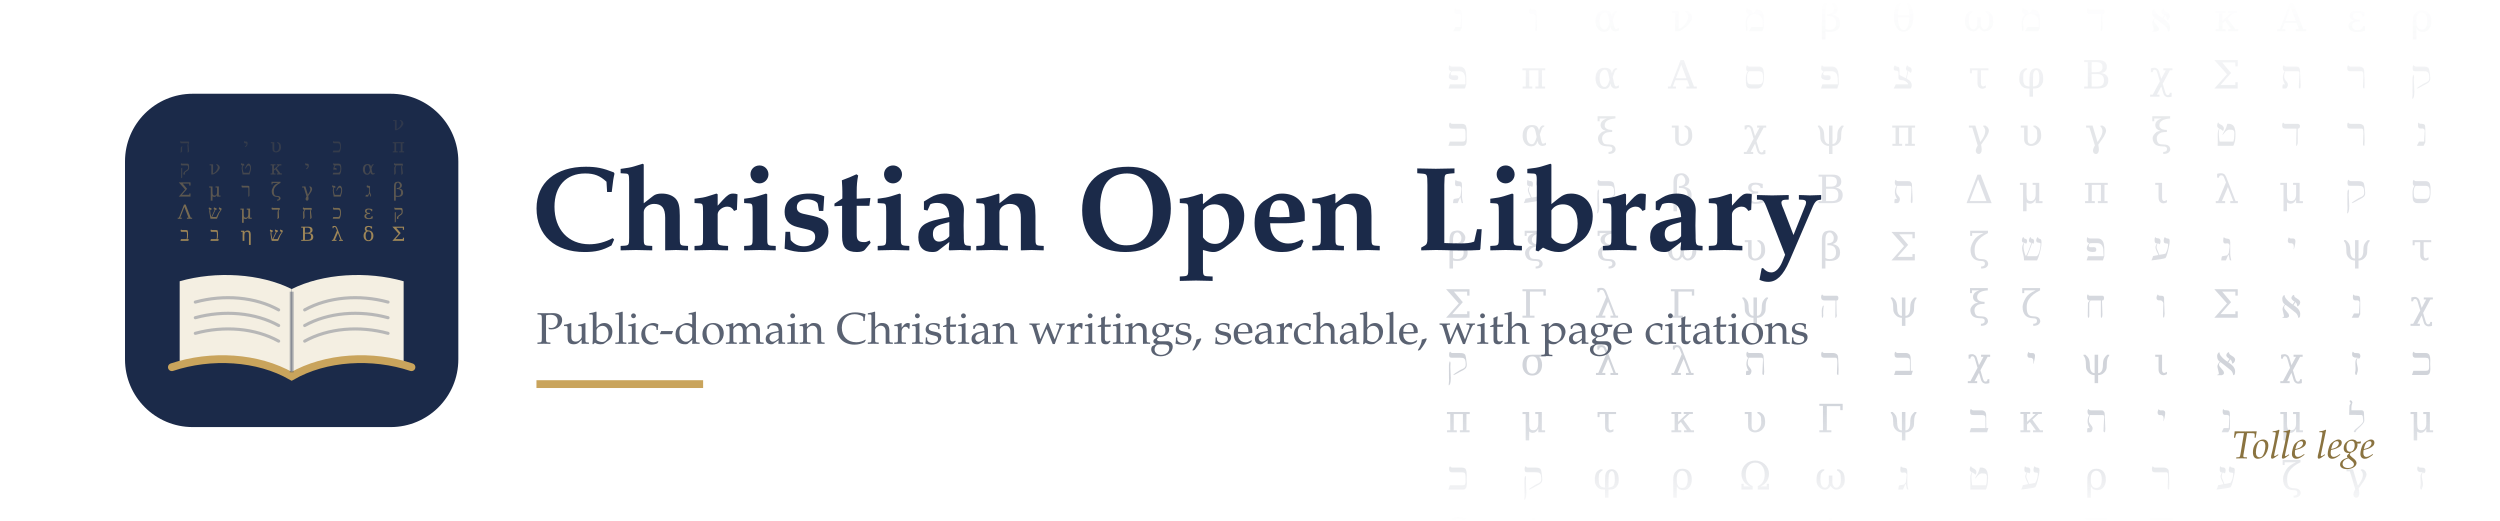
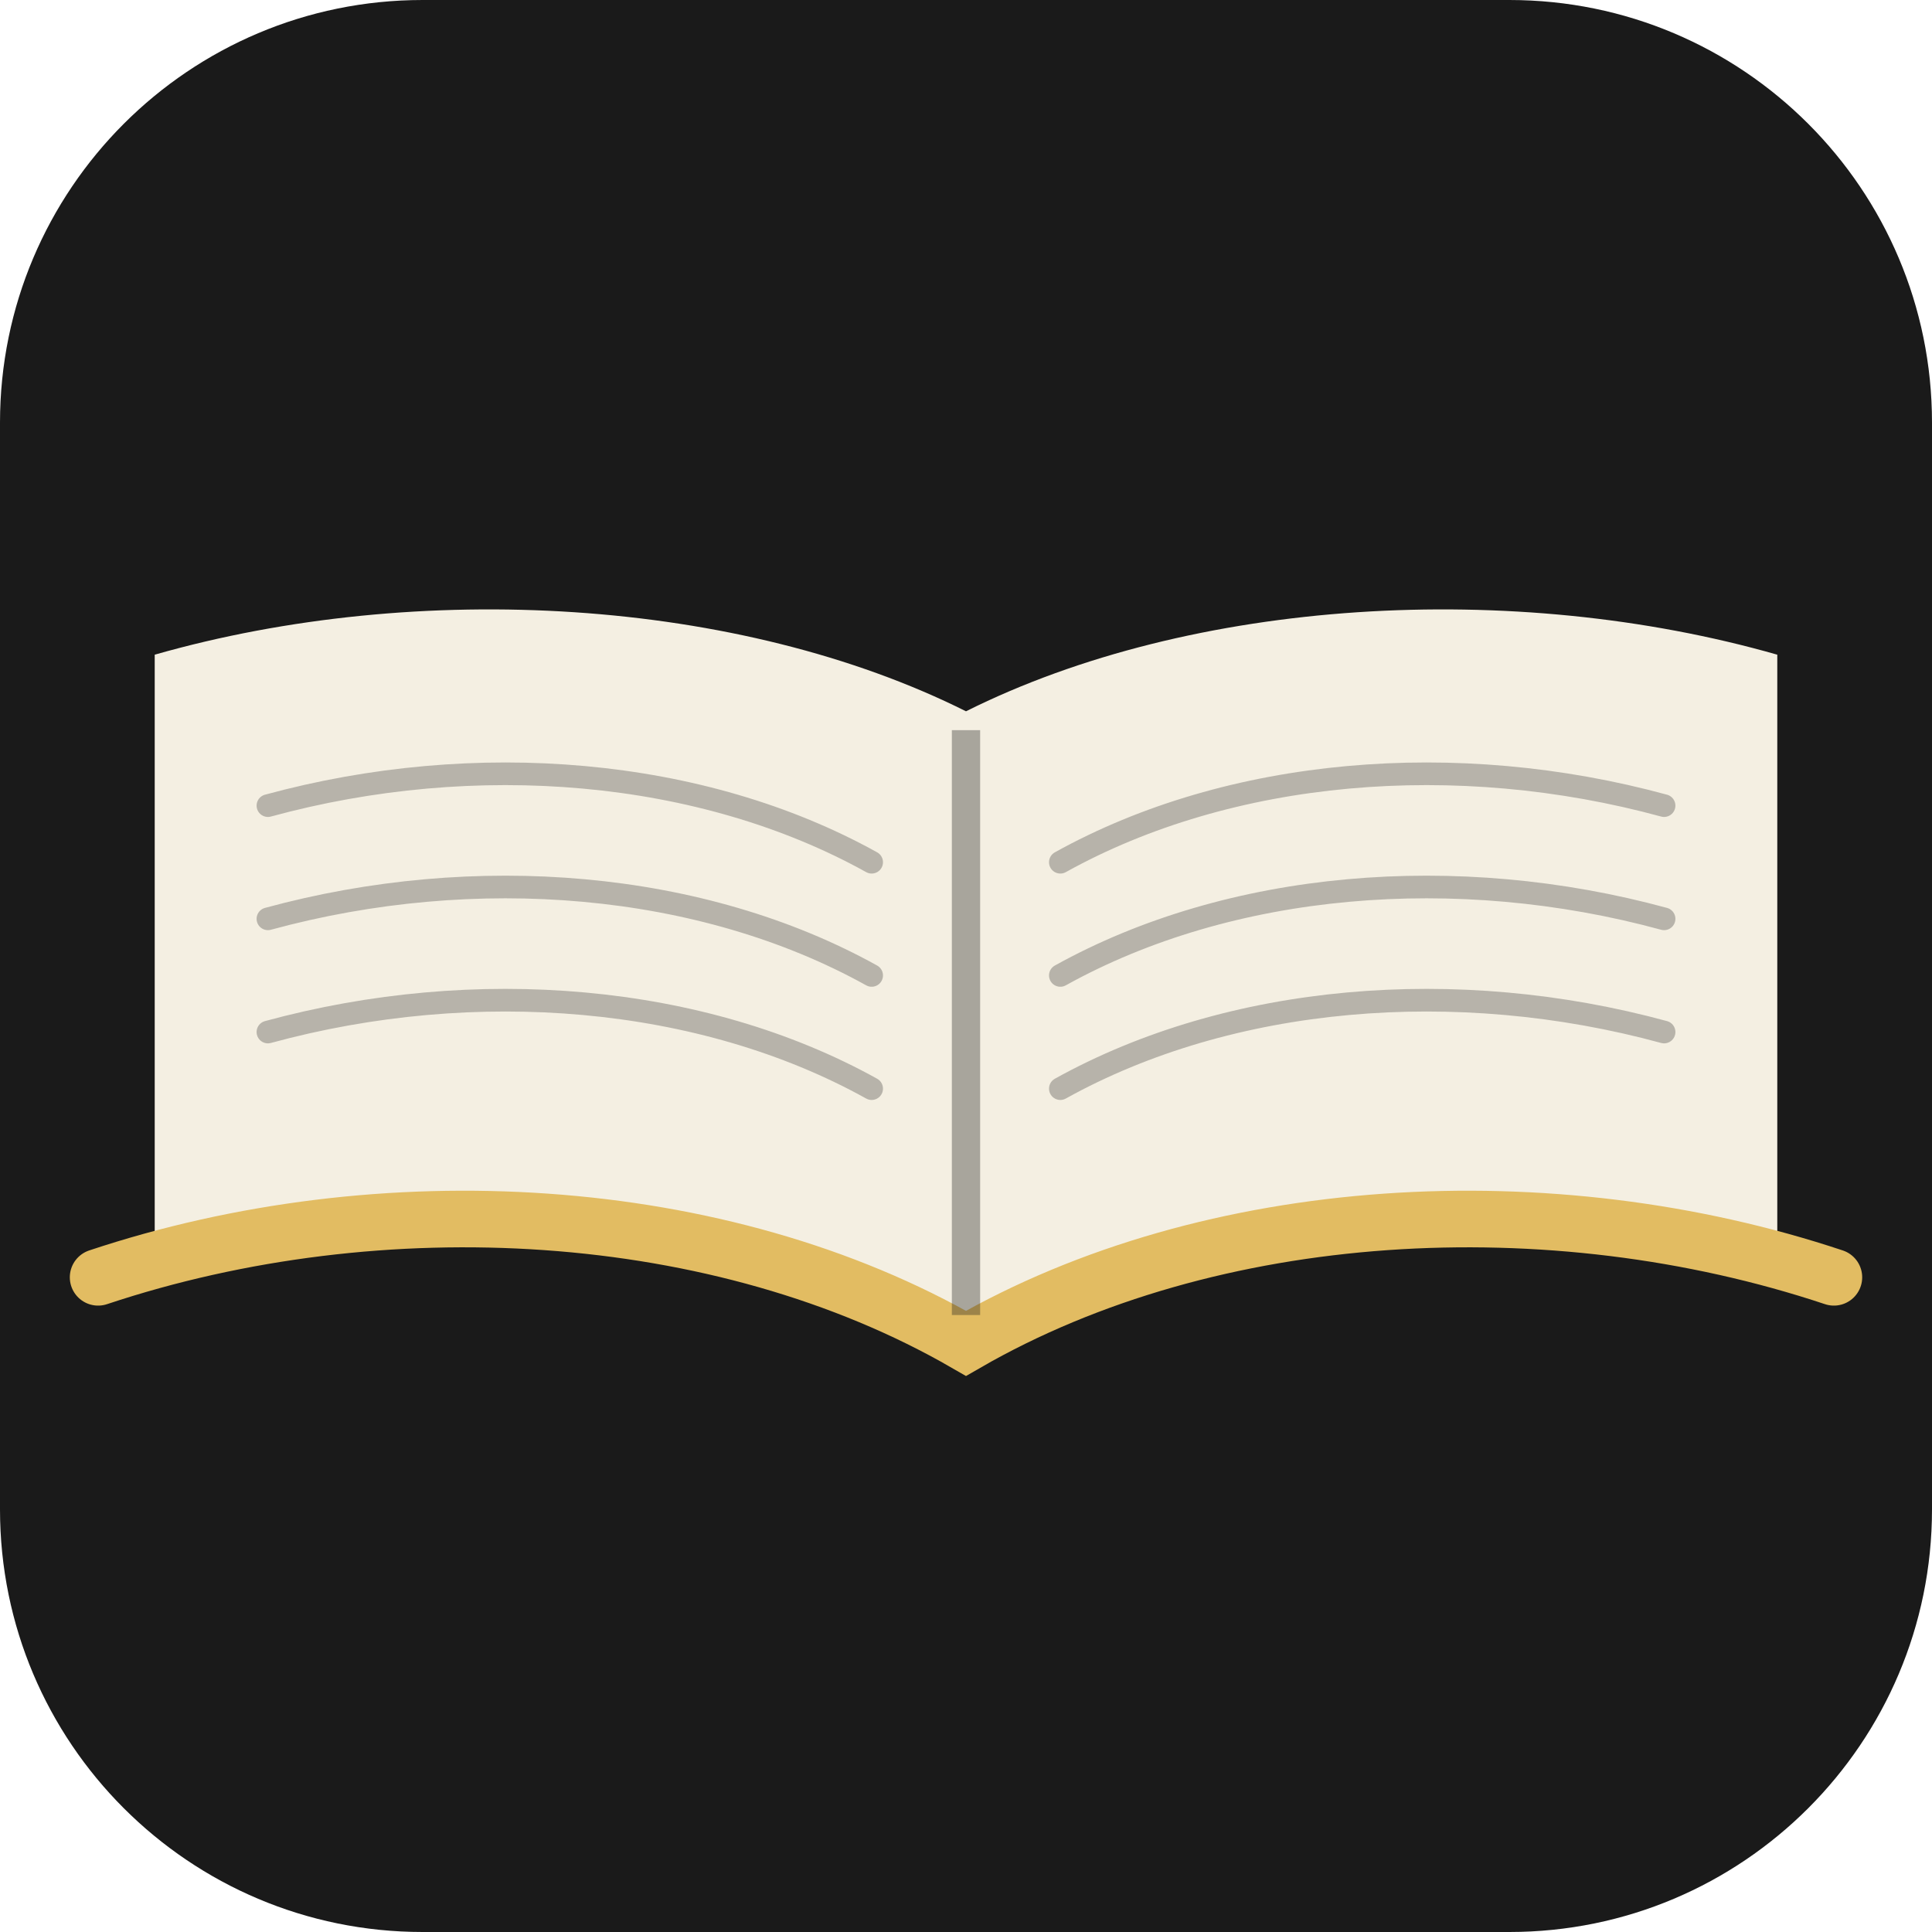
- <svg xmlns="http://www.w3.org/2000/svg" viewBox="0 0 960 200" width="960" height="200" role="img" aria-label="Christian Open Library">
-   <style>.c{animation-name:fall;animation-timing-function:linear;animation-iteration-count:infinite}@keyframes fall{from{transform:translateY(-60px)}to{transform:translateY(60px)}}@media (prefers-reduced-motion: reduce){.c{animation:none}}</style>
-   <defs>
-     <linearGradient id="fh" x1="0" y1="0" x2="1" y2="0">
-       <stop offset="0" stop-color="#000" />
-       <stop offset="0.35" stop-color="#fff" />
-       <stop offset="1" stop-color="#fff" />
-     </linearGradient>
-     <linearGradient id="fv" x1="0" y1="0" x2="0" y2="1">
-       <stop offset="0" stop-color="#000" />
-       <stop offset="0.25" stop-color="#fff" />
-       <stop offset="0.75" stop-color="#fff" />
-       <stop offset="1" stop-color="#000" />
-     </linearGradient>
-     <mask id="mh" maskUnits="userSpaceOnUse" x="0" y="0" width="960" height="200">
-       <rect width="960" height="200" fill="url(#fh)" />
-     </mask>
-     <mask id="mv" maskUnits="userSpaceOnUse" x="0" y="0" width="960" height="200">
-       <rect width="960" height="200" fill="url(#fv)" />
-     </mask>
-   </defs>
-   <g mask="url(#mh)">
-     <g mask="url(#mv)" font-family="'DejaVu Serif', Georgia, serif">
-       <g class="c" style="animation-duration:70s">
-         <text x="560" y="-76" font-size="15" fill="#1b2a49" fill-opacity="0.06" text-anchor="middle">ρ</text>
-         <text x="560" y="-54" font-size="15" fill="#1b2a49" fill-opacity="0.06" text-anchor="middle">פ</text>
-         <text x="560" y="-32" font-size="15" fill="#1b2a49" fill-opacity="0.07" text-anchor="middle">ψ</text>
-         <text x="560" y="-10" font-size="15" fill="#1b2a49" fill-opacity="0.08" text-anchor="middle">ר</text>
-         <text x="560" y="12" font-size="15" fill="#1b2a49" fill-opacity="0.09" text-anchor="middle">נ</text>
-         <text x="560" y="34" font-size="15" fill="#1b2a49" fill-opacity="0.11" text-anchor="middle">פ</text>
-         <text x="560" y="56" font-size="15" fill="#1b2a49" fill-opacity="0.12" text-anchor="middle">כ</text>
-         <text x="560" y="78" font-size="15" fill="#1b2a49" fill-opacity="0.14" text-anchor="middle">ג</text>
-         <text x="560" y="100" font-size="15" fill="#1b2a49" fill-opacity="0.16" text-anchor="middle">β</text>
-         <text x="560" y="122" font-size="15" fill="#1b2a49" fill-opacity="0.18" text-anchor="middle">Σ</text>
-         <text x="560" y="144" font-size="15" fill="#1b2a49" fill-opacity="0.20" text-anchor="middle">ק</text>
-         <text x="560" y="166" font-size="15" fill="#1b2a49" fill-opacity="0.22" text-anchor="middle">π</text>
-         <text x="560" y="188" font-size="15" fill="#1b2a49" fill-opacity="0.25" text-anchor="middle">כ</text>
-         <text x="560" y="210" font-size="15" fill="#1b2a49" fill-opacity="0.27" text-anchor="middle">δ</text>
-         <text x="560" y="232" font-size="15" fill="#1b2a49" fill-opacity="0.30" text-anchor="middle">λ</text>
-         <text x="589" y="-120" font-size="15" fill="#1b2a49" fill-opacity="0.05" text-anchor="middle">ω</text>
-         <text x="589" y="-98" font-size="15" fill="#1b2a49" fill-opacity="0.05" text-anchor="middle">Ω</text>
-         <text x="589" y="-76" font-size="15" fill="#1b2a49" fill-opacity="0.06" text-anchor="middle">π</text>
-         <text x="589" y="-54" font-size="15" fill="#1b2a49" fill-opacity="0.06" text-anchor="middle">Α</text>
-         <text x="589" y="-32" font-size="15" fill="#1b2a49" fill-opacity="0.07" text-anchor="middle">ד</text>
-         <text x="589" y="-10" font-size="15" fill="#1b2a49" fill-opacity="0.08" text-anchor="middle">η</text>
-         <text x="589" y="12" font-size="15" fill="#1b2a49" fill-opacity="0.09" text-anchor="middle">ו</text>
-         <text x="589" y="34" font-size="15" fill="#1b2a49" fill-opacity="0.11" text-anchor="middle">π</text>
-         <text x="589" y="56" font-size="15" fill="#1b2a49" fill-opacity="0.12" text-anchor="middle">α</text>
-         <text x="589" y="78" font-size="15" fill="#1b2a49" fill-opacity="0.14" text-anchor="middle">ע</text>
-         <text x="589" y="100" font-size="15" fill="#1b2a49" fill-opacity="0.16" text-anchor="middle">ξ</text>
-         <text x="589" y="122" font-size="15" fill="#1b2a49" fill-opacity="0.18" text-anchor="middle">Γ</text>
-         <text x="589" y="144" font-size="15" fill="#1b2a49" fill-opacity="0.20" text-anchor="middle">σ</text>
-         <text x="589" y="166" font-size="15" fill="#1b2a49" fill-opacity="0.22" text-anchor="middle">μ</text>
-         <text x="589" y="188" font-size="15" fill="#1b2a49" fill-opacity="0.25" text-anchor="middle">ק</text>
-         <text x="589" y="210" font-size="15" fill="#1b2a49" fill-opacity="0.27" text-anchor="middle">Α</text>
-         <text x="589" y="232" font-size="15" fill="#1b2a49" fill-opacity="0.30" text-anchor="middle">λ</text>
-         <text x="617" y="-120" font-size="15" fill="#1b2a49" fill-opacity="0.05" text-anchor="middle">ι</text>
-         <text x="617" y="-98" font-size="15" fill="#1b2a49" fill-opacity="0.05" text-anchor="middle">ט</text>
-         <text x="617" y="-76" font-size="15" fill="#1b2a49" fill-opacity="0.06" text-anchor="middle">ט</text>
-         <text x="617" y="-54" font-size="15" fill="#1b2a49" fill-opacity="0.06" text-anchor="middle">Λ</text>
-         <text x="617" y="-32" font-size="15" fill="#1b2a49" fill-opacity="0.07" text-anchor="middle">ι</text>
-         <text x="617" y="-10" font-size="15" fill="#1b2a49" fill-opacity="0.08" text-anchor="middle">ι</text>
-         <text x="617" y="12" font-size="15" fill="#1b2a49" fill-opacity="0.09" text-anchor="middle">α</text>
-         <text x="617" y="34" font-size="15" fill="#1b2a49" fill-opacity="0.11" text-anchor="middle">α</text>
-         <text x="617" y="56" font-size="15" fill="#1b2a49" fill-opacity="0.12" text-anchor="middle">ξ</text>
-         <text x="617" y="78" font-size="15" fill="#1b2a49" fill-opacity="0.14" text-anchor="middle">ק</text>
-         <text x="617" y="100" font-size="15" fill="#1b2a49" fill-opacity="0.16" text-anchor="middle">ξ</text>
-         <text x="617" y="122" font-size="15" fill="#1b2a49" fill-opacity="0.18" text-anchor="middle">λ</text>
-         <text x="617" y="144" font-size="15" fill="#1b2a49" fill-opacity="0.20" text-anchor="middle">λ</text>
-         <text x="617" y="166" font-size="15" fill="#1b2a49" fill-opacity="0.22" text-anchor="middle">τ</text>
-         <text x="617" y="188" font-size="15" fill="#1b2a49" fill-opacity="0.25" text-anchor="middle">φ</text>
-         <text x="617" y="210" font-size="15" fill="#1b2a49" fill-opacity="0.27" text-anchor="middle">ν</text>
-         <text x="617" y="232" font-size="15" fill="#1b2a49" fill-opacity="0.30" text-anchor="middle">ד</text>
-         <text x="646" y="-76" font-size="15" fill="#1b2a49" fill-opacity="0.06" text-anchor="middle">י</text>
-         <text x="646" y="-54" font-size="15" fill="#1b2a49" fill-opacity="0.06" text-anchor="middle">ξ</text>
-         <text x="646" y="-32" font-size="15" fill="#1b2a49" fill-opacity="0.07" text-anchor="middle">μ</text>
-         <text x="646" y="-10" font-size="15" fill="#1b2a49" fill-opacity="0.08" text-anchor="middle">נ</text>
-         <text x="646" y="12" font-size="15" fill="#1b2a49" fill-opacity="0.09" text-anchor="middle">ν</text>
-         <text x="646" y="34" font-size="15" fill="#1b2a49" fill-opacity="0.11" text-anchor="middle">Α</text>
-         <text x="646" y="56" font-size="15" fill="#1b2a49" fill-opacity="0.12" text-anchor="middle">υ</text>
-         <text x="646" y="78" font-size="15" fill="#1b2a49" fill-opacity="0.14" text-anchor="middle">β</text>
-         <text x="646" y="100" font-size="15" fill="#1b2a49" fill-opacity="0.16" text-anchor="middle">ω</text>
-         <text x="646" y="122" font-size="15" fill="#1b2a49" fill-opacity="0.18" text-anchor="middle">Γ</text>
-         <text x="646" y="144" font-size="15" fill="#1b2a49" fill-opacity="0.20" text-anchor="middle">λ</text>
-         <text x="646" y="166" font-size="15" fill="#1b2a49" fill-opacity="0.22" text-anchor="middle">κ</text>
-         <text x="646" y="188" font-size="15" fill="#1b2a49" fill-opacity="0.25" text-anchor="middle">ρ</text>
-         <text x="646" y="210" font-size="15" fill="#1b2a49" fill-opacity="0.27" text-anchor="middle">ε</text>
-         <text x="646" y="232" font-size="15" fill="#1b2a49" fill-opacity="0.30" text-anchor="middle">χ</text>
-         <text x="674" y="-98" font-size="15" fill="#1b2a49" fill-opacity="0.05" text-anchor="middle">ת</text>
-         <text x="674" y="-76" font-size="15" fill="#1b2a49" fill-opacity="0.06" text-anchor="middle">ח</text>
-         <text x="674" y="-54" font-size="15" fill="#1b2a49" fill-opacity="0.06" text-anchor="middle">ז</text>
-         <text x="674" y="-32" font-size="15" fill="#1b2a49" fill-opacity="0.07" text-anchor="middle">α</text>
-         <text x="674" y="-10" font-size="15" fill="#1b2a49" fill-opacity="0.08" text-anchor="middle">ח</text>
-         <text x="674" y="12" font-size="15" fill="#1b2a49" fill-opacity="0.09" text-anchor="middle">מ</text>
-         <text x="674" y="34" font-size="15" fill="#1b2a49" fill-opacity="0.11" text-anchor="middle">ס</text>
-         <text x="674" y="56" font-size="15" fill="#1b2a49" fill-opacity="0.12" text-anchor="middle">χ</text>
-         <text x="674" y="78" font-size="15" fill="#1b2a49" fill-opacity="0.14" text-anchor="middle">ε</text>
-         <text x="674" y="100" font-size="15" fill="#1b2a49" fill-opacity="0.16" text-anchor="middle">υ</text>
-         <text x="674" y="122" font-size="15" fill="#1b2a49" fill-opacity="0.18" text-anchor="middle">ψ</text>
-         <text x="674" y="144" font-size="15" fill="#1b2a49" fill-opacity="0.20" text-anchor="middle">ת</text>
-         <text x="674" y="166" font-size="15" fill="#1b2a49" fill-opacity="0.22" text-anchor="middle">υ</text>
-         <text x="674" y="188" font-size="15" fill="#1b2a49" fill-opacity="0.25" text-anchor="middle">Ω</text>
-         <text x="674" y="210" font-size="15" fill="#1b2a49" fill-opacity="0.27" text-anchor="middle">נ</text>
-         <text x="674" y="232" font-size="15" fill="#1b2a49" fill-opacity="0.30" text-anchor="middle">φ</text>
-         <text x="703" y="-120" font-size="15" fill="#1b2a49" fill-opacity="0.05" text-anchor="middle">Ω</text>
-         <text x="703" y="-98" font-size="15" fill="#1b2a49" fill-opacity="0.05" text-anchor="middle">Ω</text>
-         <text x="703" y="-76" font-size="15" fill="#1b2a49" fill-opacity="0.06" text-anchor="middle">ס</text>
-         <text x="703" y="-54" font-size="15" fill="#1b2a49" fill-opacity="0.06" text-anchor="middle">μ</text>
-         <text x="703" y="-32" font-size="15" fill="#1b2a49" fill-opacity="0.07" text-anchor="middle">δ</text>
-         <text x="703" y="-10" font-size="15" fill="#1b2a49" fill-opacity="0.08" text-anchor="middle">ρ</text>
-         <text x="703" y="12" font-size="15" fill="#1b2a49" fill-opacity="0.09" text-anchor="middle">β</text>
-         <text x="703" y="34" font-size="15" fill="#1b2a49" fill-opacity="0.11" text-anchor="middle">פ</text>
-         <text x="703" y="56" font-size="15" fill="#1b2a49" fill-opacity="0.12" text-anchor="middle">ψ</text>
-         <text x="703" y="78" font-size="15" fill="#1b2a49" fill-opacity="0.14" text-anchor="middle">Β</text>
-         <text x="703" y="100" font-size="15" fill="#1b2a49" fill-opacity="0.16" text-anchor="middle">β</text>
-         <text x="703" y="122" font-size="15" fill="#1b2a49" fill-opacity="0.18" text-anchor="middle">ה</text>
-         <text x="703" y="144" font-size="15" fill="#1b2a49" fill-opacity="0.20" text-anchor="middle">ר</text>
-         <text x="703" y="166" font-size="15" fill="#1b2a49" fill-opacity="0.22" text-anchor="middle">Γ</text>
-         <text x="703" y="188" font-size="15" fill="#1b2a49" fill-opacity="0.25" text-anchor="middle">ω</text>
-         <text x="703" y="210" font-size="15" fill="#1b2a49" fill-opacity="0.27" text-anchor="middle">Α</text>
-         <text x="703" y="232" font-size="15" fill="#1b2a49" fill-opacity="0.30" text-anchor="middle">ז</text>
-         <text x="731" y="-120" font-size="15" fill="#1b2a49" fill-opacity="0.05" text-anchor="middle">Λ</text>
-         <text x="731" y="-98" font-size="15" fill="#1b2a49" fill-opacity="0.05" text-anchor="middle">γ</text>
-         <text x="731" y="-76" font-size="15" fill="#1b2a49" fill-opacity="0.06" text-anchor="middle">ס</text>
-         <text x="731" y="-54" font-size="15" fill="#1b2a49" fill-opacity="0.06" text-anchor="middle">μ</text>
-         <text x="731" y="-32" font-size="15" fill="#1b2a49" fill-opacity="0.07" text-anchor="middle">ט</text>
-         <text x="731" y="-10" font-size="15" fill="#1b2a49" fill-opacity="0.08" text-anchor="middle">ν</text>
-         <text x="731" y="12" font-size="15" fill="#1b2a49" fill-opacity="0.09" text-anchor="middle">θ</text>
-         <text x="731" y="34" font-size="15" fill="#1b2a49" fill-opacity="0.11" text-anchor="middle">צ</text>
-         <text x="731" y="56" font-size="15" fill="#1b2a49" fill-opacity="0.12" text-anchor="middle">π</text>
-         <text x="731" y="78" font-size="15" fill="#1b2a49" fill-opacity="0.14" text-anchor="middle">ת</text>
-         <text x="731" y="100" font-size="15" fill="#1b2a49" fill-opacity="0.16" text-anchor="middle">Σ</text>
-         <text x="731" y="122" font-size="15" fill="#1b2a49" fill-opacity="0.18" text-anchor="middle">ψ</text>
-         <text x="731" y="144" font-size="15" fill="#1b2a49" fill-opacity="0.20" text-anchor="middle">ב</text>
-         <text x="731" y="166" font-size="15" fill="#1b2a49" fill-opacity="0.22" text-anchor="middle">ψ</text>
-         <text x="731" y="188" font-size="15" fill="#1b2a49" fill-opacity="0.25" text-anchor="middle">ג</text>
-         <text x="731" y="210" font-size="15" fill="#1b2a49" fill-opacity="0.27" text-anchor="middle">ρ</text>
-         <text x="731" y="232" font-size="15" fill="#1b2a49" fill-opacity="0.30" text-anchor="middle">ק</text>
-         <text x="760" y="-98" font-size="15" fill="#1b2a49" fill-opacity="0.05" text-anchor="middle">η</text>
-         <text x="760" y="-76" font-size="15" fill="#1b2a49" fill-opacity="0.06" text-anchor="middle">ז</text>
-         <text x="760" y="-54" font-size="15" fill="#1b2a49" fill-opacity="0.06" text-anchor="middle">פ</text>
-         <text x="760" y="-32" font-size="15" fill="#1b2a49" fill-opacity="0.07" text-anchor="middle">ק</text>
-         <text x="760" y="-10" font-size="15" fill="#1b2a49" fill-opacity="0.08" text-anchor="middle">ש</text>
-         <text x="760" y="12" font-size="15" fill="#1b2a49" fill-opacity="0.09" text-anchor="middle">ω</text>
-         <text x="760" y="34" font-size="15" fill="#1b2a49" fill-opacity="0.11" text-anchor="middle">τ</text>
-         <text x="760" y="56" font-size="15" fill="#1b2a49" fill-opacity="0.12" text-anchor="middle">γ</text>
-         <text x="760" y="78" font-size="15" fill="#1b2a49" fill-opacity="0.14" text-anchor="middle">Δ</text>
-         <text x="760" y="100" font-size="15" fill="#1b2a49" fill-opacity="0.16" text-anchor="middle">ζ</text>
-         <text x="760" y="122" font-size="15" fill="#1b2a49" fill-opacity="0.18" text-anchor="middle">ξ</text>
-         <text x="760" y="144" font-size="15" fill="#1b2a49" fill-opacity="0.20" text-anchor="middle">χ</text>
-         <text x="760" y="166" font-size="15" fill="#1b2a49" fill-opacity="0.22" text-anchor="middle">ב</text>
-         <text x="760" y="188" font-size="15" fill="#1b2a49" fill-opacity="0.25" text-anchor="middle">ט</text>
-         <text x="760" y="210" font-size="15" fill="#1b2a49" fill-opacity="0.27" text-anchor="middle">ω</text>
-         <text x="760" y="232" font-size="15" fill="#1b2a49" fill-opacity="0.30" text-anchor="middle">κ</text>
-       </g>
-       <g class="c" style="animation-duration:95s">
-         <text x="780" y="-98" font-size="15" fill="#1b2a49" fill-opacity="0.05" text-anchor="middle">σ</text>
-         <text x="780" y="-76" font-size="15" fill="#1b2a49" fill-opacity="0.06" text-anchor="middle">נ</text>
-         <text x="780" y="-54" font-size="15" fill="#1b2a49" fill-opacity="0.06" text-anchor="middle">ד</text>
-         <text x="780" y="-32" font-size="15" fill="#1b2a49" fill-opacity="0.07" text-anchor="middle">ζ</text>
-         <text x="780" y="-10" font-size="15" fill="#1b2a49" fill-opacity="0.08" text-anchor="middle">υ</text>
-         <text x="780" y="12" font-size="15" fill="#1b2a49" fill-opacity="0.09" text-anchor="middle">מ</text>
-         <text x="780" y="34" font-size="15" fill="#1b2a49" fill-opacity="0.11" text-anchor="middle">φ</text>
-         <text x="780" y="56" font-size="15" fill="#1b2a49" fill-opacity="0.12" text-anchor="middle">υ</text>
-         <text x="780" y="78" font-size="15" fill="#1b2a49" fill-opacity="0.14" text-anchor="middle">μ</text>
-         <text x="780" y="100" font-size="15" fill="#1b2a49" fill-opacity="0.16" text-anchor="middle">ש</text>
-         <text x="780" y="122" font-size="15" fill="#1b2a49" fill-opacity="0.18" text-anchor="middle">ζ</text>
-         <text x="780" y="144" font-size="15" fill="#1b2a49" fill-opacity="0.20" text-anchor="middle">י</text>
-         <text x="780" y="166" font-size="15" fill="#1b2a49" fill-opacity="0.22" text-anchor="middle">κ</text>
-         <text x="780" y="188" font-size="15" fill="#1b2a49" fill-opacity="0.25" text-anchor="middle">ע</text>
-         <text x="780" y="210" font-size="15" fill="#1b2a49" fill-opacity="0.27" text-anchor="middle">נ</text>
-         <text x="780" y="232" font-size="15" fill="#1b2a49" fill-opacity="0.30" text-anchor="middle">υ</text>
-         <text x="805" y="-98" font-size="15" fill="#1b2a49" fill-opacity="0.05" text-anchor="middle">λ</text>
-         <text x="805" y="-76" font-size="15" fill="#1b2a49" fill-opacity="0.06" text-anchor="middle">ע</text>
-         <text x="805" y="-54" font-size="15" fill="#1b2a49" fill-opacity="0.06" text-anchor="middle">δ</text>
-         <text x="805" y="-32" font-size="15" fill="#1b2a49" fill-opacity="0.07" text-anchor="middle">ζ</text>
-         <text x="805" y="-10" font-size="15" fill="#1b2a49" fill-opacity="0.08" text-anchor="middle">ח</text>
-         <text x="805" y="12" font-size="15" fill="#1b2a49" fill-opacity="0.09" text-anchor="middle">ד</text>
-         <text x="805" y="34" font-size="15" fill="#1b2a49" fill-opacity="0.11" text-anchor="middle">Β</text>
-         <text x="805" y="56" font-size="15" fill="#1b2a49" fill-opacity="0.12" text-anchor="middle">γ</text>
-         <text x="805" y="78" font-size="15" fill="#1b2a49" fill-opacity="0.14" text-anchor="middle">π</text>
-         <text x="805" y="100" font-size="15" fill="#1b2a49" fill-opacity="0.16" text-anchor="middle">פ</text>
-         <text x="805" y="122" font-size="15" fill="#1b2a49" fill-opacity="0.18" text-anchor="middle">ח</text>
-         <text x="805" y="144" font-size="15" fill="#1b2a49" fill-opacity="0.20" text-anchor="middle">ψ</text>
-         <text x="805" y="166" font-size="15" fill="#1b2a49" fill-opacity="0.22" text-anchor="middle">ת</text>
-         <text x="805" y="188" font-size="15" fill="#1b2a49" fill-opacity="0.25" text-anchor="middle">ρ</text>
-         <text x="805" y="210" font-size="15" fill="#1b2a49" fill-opacity="0.27" text-anchor="middle">Σ</text>
-         <text x="805" y="232" font-size="15" fill="#1b2a49" fill-opacity="0.30" text-anchor="middle">כ</text>
-         <text x="830" y="-98" font-size="15" fill="#1b2a49" fill-opacity="0.05" text-anchor="middle">κ</text>
-         <text x="830" y="-76" font-size="15" fill="#1b2a49" fill-opacity="0.06" text-anchor="middle">δ</text>
-         <text x="830" y="-54" font-size="15" fill="#1b2a49" fill-opacity="0.06" text-anchor="middle">י</text>
-         <text x="830" y="-32" font-size="15" fill="#1b2a49" fill-opacity="0.07" text-anchor="middle">γ</text>
-         <text x="830" y="-10" font-size="15" fill="#1b2a49" fill-opacity="0.08" text-anchor="middle">ש</text>
-         <text x="830" y="12" font-size="15" fill="#1b2a49" fill-opacity="0.09" text-anchor="middle">א</text>
-         <text x="830" y="34" font-size="15" fill="#1b2a49" fill-opacity="0.11" text-anchor="middle">χ</text>
-         <text x="830" y="56" font-size="15" fill="#1b2a49" fill-opacity="0.12" text-anchor="middle">ξ</text>
-         <text x="830" y="78" font-size="15" fill="#1b2a49" fill-opacity="0.14" text-anchor="middle">ι</text>
-         <text x="830" y="100" font-size="15" fill="#1b2a49" fill-opacity="0.16" text-anchor="middle">ע</text>
-         <text x="830" y="122" font-size="15" fill="#1b2a49" fill-opacity="0.18" text-anchor="middle">ו</text>
-         <text x="830" y="144" font-size="15" fill="#1b2a49" fill-opacity="0.20" text-anchor="middle">ι</text>
-         <text x="830" y="166" font-size="15" fill="#1b2a49" fill-opacity="0.22" text-anchor="middle">י</text>
-         <text x="830" y="188" font-size="15" fill="#1b2a49" fill-opacity="0.25" text-anchor="middle">ר</text>
-         <text x="830" y="210" font-size="15" fill="#1b2a49" fill-opacity="0.27" text-anchor="middle">Γ</text>
-         <text x="830" y="232" font-size="15" fill="#1b2a49" fill-opacity="0.30" text-anchor="middle">η</text>
-         <text x="855" y="-120" font-size="15" fill="#1b2a49" fill-opacity="0.05" text-anchor="middle">Δ</text>
-         <text x="855" y="-98" font-size="15" fill="#1b2a49" fill-opacity="0.05" text-anchor="middle">ω</text>
-         <text x="855" y="-76" font-size="15" fill="#1b2a49" fill-opacity="0.06" text-anchor="middle">κ</text>
-         <text x="855" y="-54" font-size="15" fill="#1b2a49" fill-opacity="0.06" text-anchor="middle">δ</text>
-         <text x="855" y="-32" font-size="15" fill="#1b2a49" fill-opacity="0.07" text-anchor="middle">Γ</text>
-         <text x="855" y="-10" font-size="15" fill="#1b2a49" fill-opacity="0.08" text-anchor="middle">τ</text>
-         <text x="855" y="12" font-size="15" fill="#1b2a49" fill-opacity="0.09" text-anchor="middle">κ</text>
-         <text x="855" y="34" font-size="15" fill="#1b2a49" fill-opacity="0.11" text-anchor="middle">Σ</text>
-         <text x="855" y="56" font-size="15" fill="#1b2a49" fill-opacity="0.12" text-anchor="middle">ט</text>
-         <text x="855" y="78" font-size="15" fill="#1b2a49" fill-opacity="0.14" text-anchor="middle">λ</text>
-         <text x="855" y="100" font-size="15" fill="#1b2a49" fill-opacity="0.16" text-anchor="middle">ג</text>
-         <text x="855" y="122" font-size="15" fill="#1b2a49" fill-opacity="0.18" text-anchor="middle">Σ</text>
-         <text x="855" y="144" font-size="15" fill="#1b2a49" fill-opacity="0.20" text-anchor="middle">א</text>
-         <text x="855" y="166" font-size="15" fill="#1b2a49" fill-opacity="0.22" text-anchor="middle">נ</text>
-         <text x="855" y="188" font-size="15" fill="#1b2a49" fill-opacity="0.25" text-anchor="middle">ע</text>
-         <text x="855" y="210" font-size="15" fill="#1b2a49" fill-opacity="0.27" text-anchor="middle">φ</text>
-         <text x="855" y="232" font-size="15" fill="#1b2a49" fill-opacity="0.30" text-anchor="middle">Ω</text>
-         <text x="880" y="-98" font-size="15" fill="#1b2a49" fill-opacity="0.05" text-anchor="middle">τ</text>
-         <text x="880" y="-76" font-size="15" fill="#1b2a49" fill-opacity="0.06" text-anchor="middle">Ω</text>
-         <text x="880" y="-54" font-size="15" fill="#1b2a49" fill-opacity="0.06" text-anchor="middle">Β</text>
-         <text x="880" y="-32" font-size="15" fill="#1b2a49" fill-opacity="0.07" text-anchor="middle">κ</text>
-         <text x="880" y="-10" font-size="15" fill="#1b2a49" fill-opacity="0.08" text-anchor="middle">θ</text>
-         <text x="880" y="12" font-size="15" fill="#1b2a49" fill-opacity="0.09" text-anchor="middle">Α</text>
-         <text x="880" y="34" font-size="15" fill="#1b2a49" fill-opacity="0.11" text-anchor="middle">ת</text>
-         <text x="880" y="56" font-size="15" fill="#1b2a49" fill-opacity="0.12" text-anchor="middle">ד</text>
-         <text x="880" y="78" font-size="15" fill="#1b2a49" fill-opacity="0.14" text-anchor="middle">μ</text>
-         <text x="880" y="100" font-size="15" fill="#1b2a49" fill-opacity="0.16" text-anchor="middle">י</text>
-         <text x="880" y="122" font-size="15" fill="#1b2a49" fill-opacity="0.18" text-anchor="middle">א</text>
-         <text x="880" y="144" font-size="15" fill="#1b2a49" fill-opacity="0.20" text-anchor="middle">χ</text>
-         <text x="880" y="166" font-size="15" fill="#1b2a49" fill-opacity="0.22" text-anchor="middle">μ</text>
-         <text x="880" y="188" font-size="15" fill="#1b2a49" fill-opacity="0.25" text-anchor="middle">ζ</text>
-         <text x="880" y="210" font-size="15" fill="#1b2a49" fill-opacity="0.27" text-anchor="middle">א</text>
-         <text x="880" y="232" font-size="15" fill="#1b2a49" fill-opacity="0.30" text-anchor="middle">σ</text>
-         <text x="905" y="-76" font-size="15" fill="#1b2a49" fill-opacity="0.06" text-anchor="middle">ר</text>
-         <text x="905" y="-54" font-size="15" fill="#1b2a49" fill-opacity="0.06" text-anchor="middle">ה</text>
-         <text x="905" y="-32" font-size="15" fill="#1b2a49" fill-opacity="0.07" text-anchor="middle">ב</text>
-         <text x="905" y="-10" font-size="15" fill="#1b2a49" fill-opacity="0.08" text-anchor="middle">ω</text>
-         <text x="905" y="12" font-size="15" fill="#1b2a49" fill-opacity="0.09" text-anchor="middle">ε</text>
-         <text x="905" y="34" font-size="15" fill="#1b2a49" fill-opacity="0.11" text-anchor="middle">ר</text>
-         <text x="905" y="56" font-size="15" fill="#1b2a49" fill-opacity="0.12" text-anchor="middle">ר</text>
-         <text x="905" y="78" font-size="15" fill="#1b2a49" fill-opacity="0.14" text-anchor="middle">ק</text>
-         <text x="905" y="100" font-size="15" fill="#1b2a49" fill-opacity="0.16" text-anchor="middle">ψ</text>
-         <text x="905" y="122" font-size="15" fill="#1b2a49" fill-opacity="0.18" text-anchor="middle">נ</text>
-         <text x="905" y="144" font-size="15" fill="#1b2a49" fill-opacity="0.20" text-anchor="middle">ז</text>
-         <text x="905" y="166" font-size="15" fill="#1b2a49" fill-opacity="0.22" text-anchor="middle">ל</text>
-         <text x="905" y="188" font-size="15" fill="#1b2a49" fill-opacity="0.25" text-anchor="middle">γ</text>
-         <text x="905" y="210" font-size="15" fill="#1b2a49" fill-opacity="0.27" text-anchor="middle">צ</text>
-         <text x="905" y="232" font-size="15" fill="#1b2a49" fill-opacity="0.30" text-anchor="middle">υ</text>
-         <text x="930" y="-98" font-size="15" fill="#1b2a49" fill-opacity="0.05" text-anchor="middle">ה</text>
-         <text x="930" y="-76" font-size="15" fill="#1b2a49" fill-opacity="0.06" text-anchor="middle">ס</text>
-         <text x="930" y="-54" font-size="15" fill="#1b2a49" fill-opacity="0.06" text-anchor="middle">ל</text>
-         <text x="930" y="-32" font-size="15" fill="#1b2a49" fill-opacity="0.07" text-anchor="middle">σ</text>
-         <text x="930" y="-10" font-size="15" fill="#1b2a49" fill-opacity="0.08" text-anchor="middle">א</text>
-         <text x="930" y="12" font-size="15" fill="#1b2a49" fill-opacity="0.09" text-anchor="middle">ρ</text>
-         <text x="930" y="34" font-size="15" fill="#1b2a49" fill-opacity="0.11" text-anchor="middle">ק</text>
-         <text x="930" y="56" font-size="15" fill="#1b2a49" fill-opacity="0.12" text-anchor="middle">נ</text>
-         <text x="930" y="78" font-size="15" fill="#1b2a49" fill-opacity="0.14" text-anchor="middle">ס</text>
-         <text x="930" y="100" font-size="15" fill="#1b2a49" fill-opacity="0.16" text-anchor="middle">τ</text>
-         <text x="930" y="122" font-size="15" fill="#1b2a49" fill-opacity="0.18" text-anchor="middle">χ</text>
-         <text x="930" y="144" font-size="15" fill="#1b2a49" fill-opacity="0.20" text-anchor="middle">כ</text>
-         <text x="930" y="166" font-size="15" fill="#1b2a49" fill-opacity="0.22" text-anchor="middle">μ</text>
-         <text x="930" y="188" font-size="15" fill="#1b2a49" fill-opacity="0.25" text-anchor="middle">ז</text>
-         <text x="930" y="210" font-size="15" fill="#1b2a49" fill-opacity="0.27" text-anchor="middle">α</text>
-         <text x="930" y="232" font-size="15" fill="#1b2a49" fill-opacity="0.30" text-anchor="middle">Ω</text>
-       </g>
-     </g>
-   </g>
-   <g transform="translate(48 36) scale(0.5)">
-     <rect width="256" height="256" rx="52" fill="#1b2a49" />
-     <g font-family="'DejaVu Serif', Georgia, 'Times New Roman', serif">
-       <text x="46" y="45" font-size="15" fill="#c9a45c" fill-opacity="0.15" text-anchor="middle">ה</text>
-       <text x="46" y="62" font-size="15" fill="#c9a45c" fill-opacity="0.24" text-anchor="middle">ק</text>
-       <text x="46" y="79" font-size="15" fill="#c9a45c" fill-opacity="0.37" text-anchor="middle">Σ</text>
-       <text x="46" y="96" font-size="15" fill="#c9a45c" fill-opacity="0.54" text-anchor="middle">Λ</text>
-       <text x="46" y="113" font-size="15" fill="#c9a45c" fill-opacity="0.75" text-anchor="middle">ב</text>
-       <text x="69" y="62" font-size="15" fill="#c9a45c" fill-opacity="0.24" text-anchor="middle">ν</text>
-       <text x="69" y="79" font-size="15" fill="#c9a45c" fill-opacity="0.37" text-anchor="middle">μ</text>
-       <text x="69" y="96" font-size="15" fill="#c9a45c" fill-opacity="0.54" text-anchor="middle">ש</text>
-       <text x="69" y="113" font-size="15" fill="#c9a45c" fill-opacity="0.75" text-anchor="middle">ב</text>
-       <text x="93" y="45" font-size="15" fill="#c9a45c" fill-opacity="0.15" text-anchor="middle">י</text>
-       <text x="93" y="62" font-size="15" fill="#c9a45c" fill-opacity="0.24" text-anchor="middle">ט</text>
-       <text x="93" y="79" font-size="15" fill="#c9a45c" fill-opacity="0.37" text-anchor="middle">ר</text>
-       <text x="93" y="96" font-size="15" fill="#c9a45c" fill-opacity="0.54" text-anchor="middle">μ</text>
-       <text x="93" y="113" font-size="15" fill="#c9a45c" fill-opacity="0.75" text-anchor="middle">η</text>
-       <text x="116" y="45" font-size="15" fill="#c9a45c" fill-opacity="0.15" text-anchor="middle">υ</text>
-       <text x="116" y="62" font-size="15" fill="#c9a45c" fill-opacity="0.24" text-anchor="middle">κ</text>
-       <text x="116" y="79" font-size="15" fill="#c9a45c" fill-opacity="0.37" text-anchor="middle">ζ</text>
-       <text x="116" y="96" font-size="15" fill="#c9a45c" fill-opacity="0.54" text-anchor="middle">ד</text>
-       <text x="116" y="113" font-size="15" fill="#c9a45c" fill-opacity="0.75" text-anchor="middle">ש</text>
-       <text x="140" y="62" font-size="15" fill="#c9a45c" fill-opacity="0.24" text-anchor="middle">י</text>
-       <text x="140" y="79" font-size="15" fill="#c9a45c" fill-opacity="0.37" text-anchor="middle">γ</text>
-       <text x="140" y="96" font-size="15" fill="#c9a45c" fill-opacity="0.54" text-anchor="middle">ח</text>
-       <text x="140" y="113" font-size="15" fill="#c9a45c" fill-opacity="0.75" text-anchor="middle">Β</text>
-       <text x="163" y="45" font-size="15" fill="#c9a45c" fill-opacity="0.15" text-anchor="middle">כ</text>
-       <text x="163" y="62" font-size="15" fill="#c9a45c" fill-opacity="0.24" text-anchor="middle">פ</text>
-       <text x="163" y="79" font-size="15" fill="#c9a45c" fill-opacity="0.37" text-anchor="middle">ט</text>
-       <text x="163" y="96" font-size="15" fill="#c9a45c" fill-opacity="0.54" text-anchor="middle">כ</text>
-       <text x="163" y="113" font-size="15" fill="#c9a45c" fill-opacity="0.75" text-anchor="middle">λ</text>
-       <text x="187" y="62" font-size="15" fill="#c9a45c" fill-opacity="0.24" text-anchor="middle">α</text>
-       <text x="187" y="79" font-size="15" fill="#c9a45c" fill-opacity="0.37" text-anchor="middle">ג</text>
-       <text x="187" y="96" font-size="15" fill="#c9a45c" fill-opacity="0.54" text-anchor="middle">ε</text>
-       <text x="187" y="113" font-size="15" fill="#c9a45c" fill-opacity="0.75" text-anchor="middle">δ</text>
-       <text x="210" y="28" font-size="15" fill="#c9a45c" fill-opacity="0.12" text-anchor="middle">ν</text>
-       <text x="210" y="45" font-size="15" fill="#c9a45c" fill-opacity="0.15" text-anchor="middle">π</text>
-       <text x="210" y="62" font-size="15" fill="#c9a45c" fill-opacity="0.24" text-anchor="middle">ח</text>
-       <text x="210" y="79" font-size="15" fill="#c9a45c" fill-opacity="0.37" text-anchor="middle">β</text>
-       <text x="210" y="96" font-size="15" fill="#c9a45c" fill-opacity="0.54" text-anchor="middle">ק</text>
-       <text x="210" y="113" font-size="15" fill="#c9a45c" fill-opacity="0.75" text-anchor="middle">Σ</text>
-     </g>
+ <svg xmlns="http://www.w3.org/2000/svg" viewBox="0 0 256 256" width="512" height="512" role="img" aria-label="Christian Open Library">
+   <rect width="256" height="256" rx="56" fill="#1a1a1a" />
+   <g transform="translate(128 128) scale(1.25) translate(-128 -177)">
    <path d="M128 150 C 104 138, 70 136, 42 144 L42 208 C 70 200, 104 202, 128 214 Z" fill="#f4efe2" />
    <path d="M128 150 C 152 138, 186 136, 214 144 L214 208 C 186 200, 152 202, 128 214 Z" fill="#f4efe2" />
-     <path d="M36 210 C 66 200, 102 202, 128 217 C 154 202, 190 200, 220 210" fill="none" stroke="#c9a45c" stroke-width="6" stroke-linecap="round" />
-     <g stroke="#1b2a49" stroke-opacity="0.28" stroke-width="2.4" stroke-linecap="round" fill="none">
+     <path d="M36 210 C 66 200, 102 202, 128 217 C 154 202, 190 200, 220 210" fill="none" stroke="#e2bc62" stroke-width="6" stroke-linecap="round" />
+     <g stroke="#1a1a1a" stroke-opacity="0.28" stroke-width="2.4" stroke-linecap="round" fill="none">
      <path d="M54 160 C 76 154, 100 156, 118 166" />
      <path d="M54 172 C 76 166, 100 168, 118 178" />
      <path d="M54 184 C 76 178, 100 180, 118 190" />
      <path d="M202 160 C 180 154, 156 156, 138 166" />
      <path d="M202 172 C 180 166, 156 168, 138 178" />
      <path d="M202 184 C 180 178, 156 180, 138 190" />
    </g>
-     <path d="M128 152 L128 214" stroke="#1b2a49" stroke-opacity="0.35" stroke-width="3" />
+     <path d="M128 152 L128 214" stroke="#1a1a1a" stroke-opacity="0.35" stroke-width="3" />
  </g>
-   <text x="204" y="96" font-family="Georgia, 'Iowan Old Style', 'Palatino Linotype', 'Times New Roman', serif" font-size="46" font-weight="700" fill="#1b2a49">Christian Open Library</text>
-   <text x="206" y="132" font-family="Georgia, 'Iowan Old Style', 'Palatino Linotype', 'Times New Roman', serif" font-size="17" fill="#5a6272">Public-domain Christian writings, searchable, with page citations</text>
-   <rect x="206" y="146" width="64" height="3" fill="#c9a45c" />
-   <text x="912" y="176" font-family="Georgia, 'Iowan Old Style', 'Palatino Linotype', 'Times New Roman', serif" font-size="15" font-style="italic" fill="#8a7340" text-anchor="end">Tolle lege</text>
</svg>
